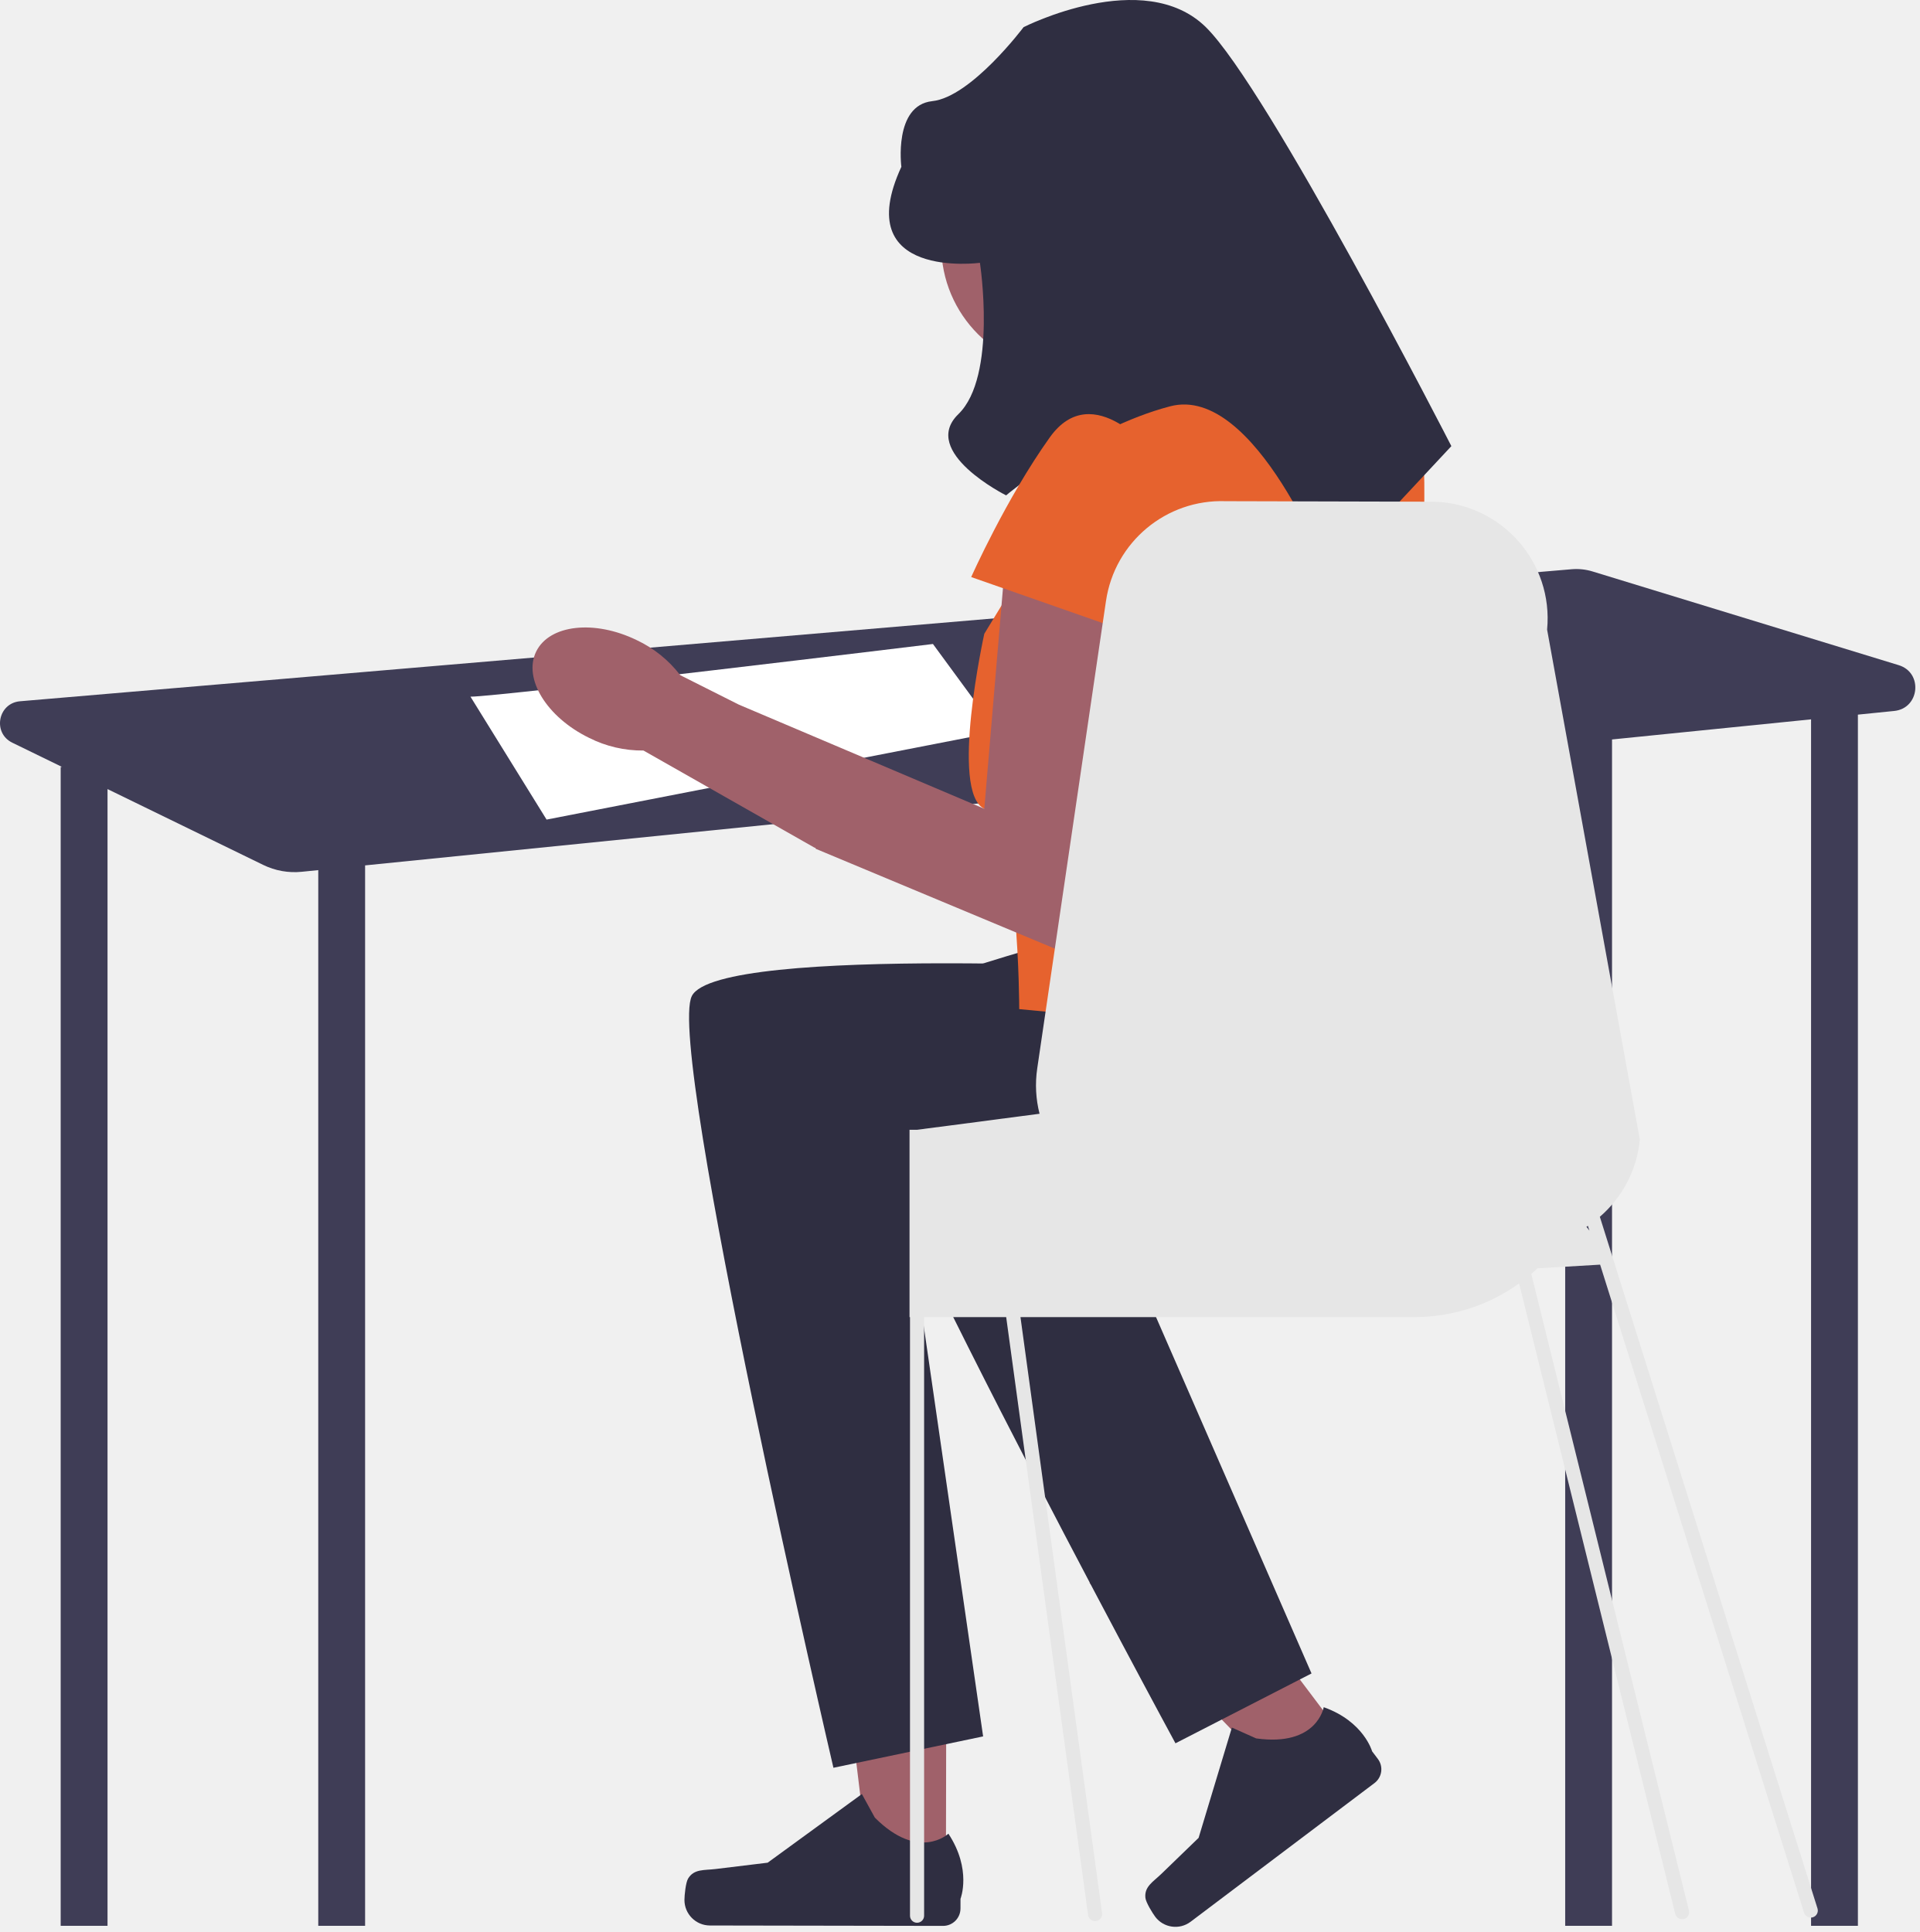
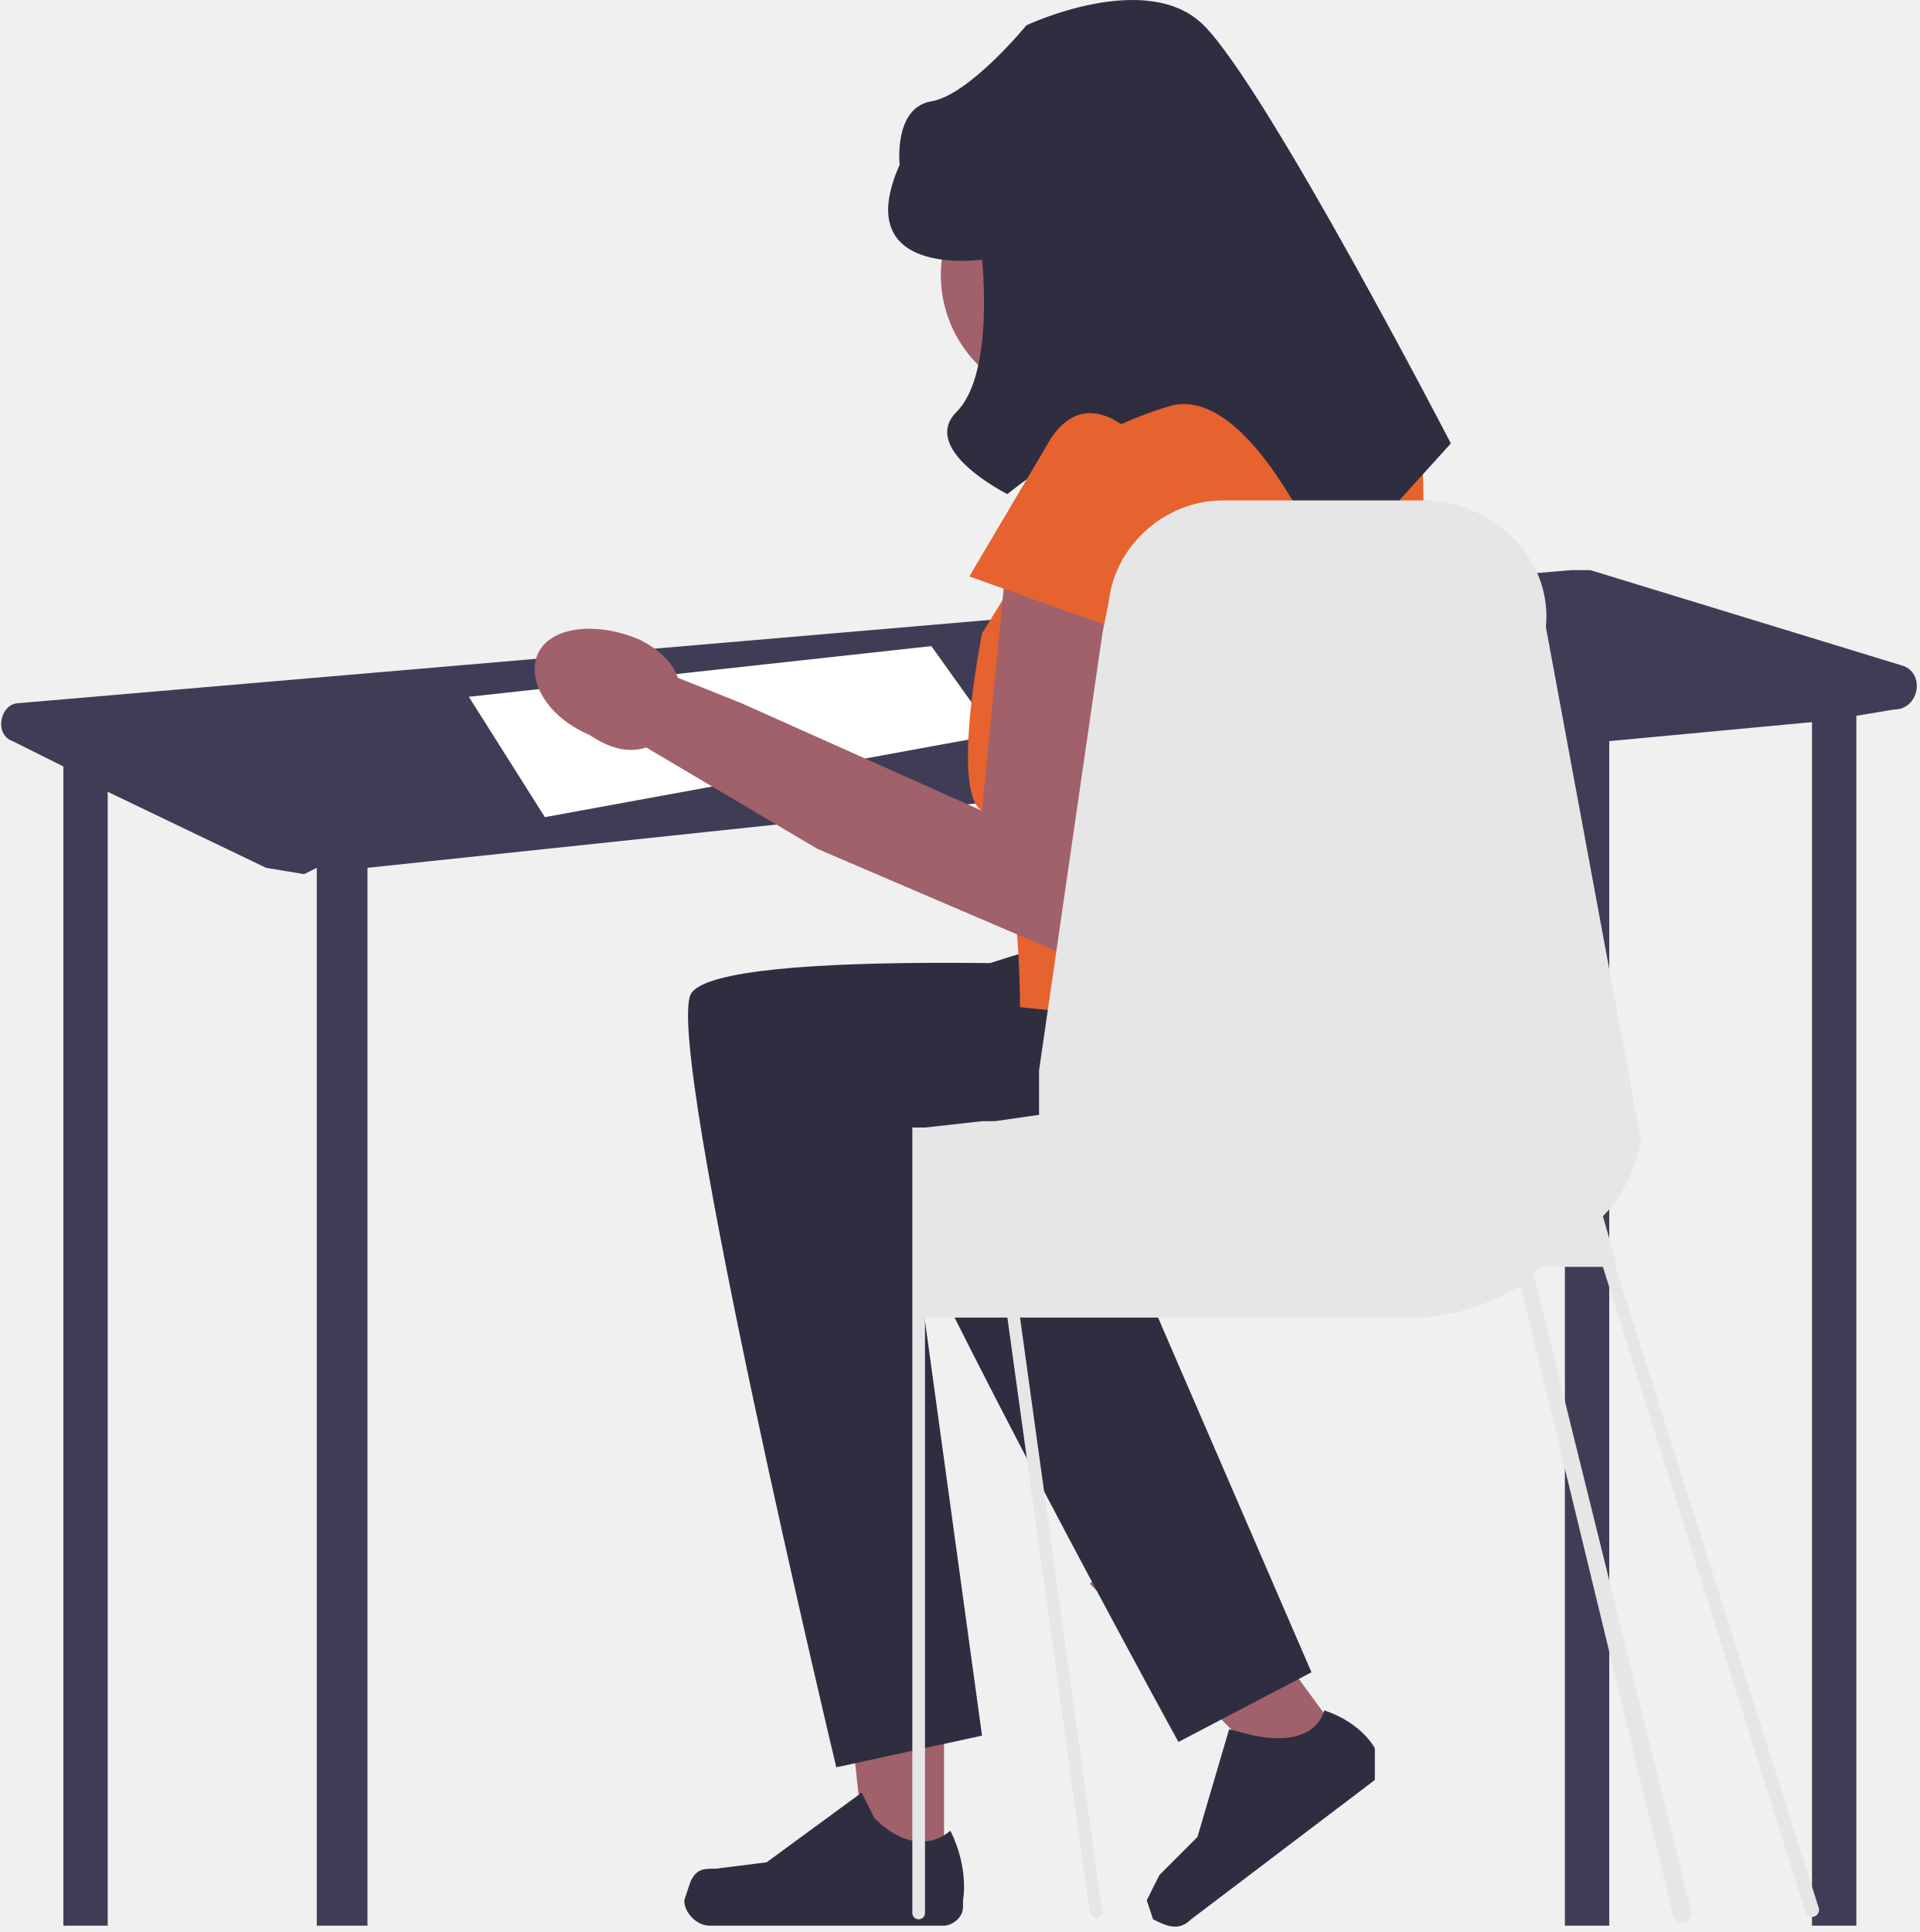
- <svg xmlns="http://www.w3.org/2000/svg" width="303" height="305" viewBox="0 0 303 305" fill="none">
-   <path d="M299.689 105.008L251.368 90.216C250.299 89.889 249.177 89.769 248.064 89.864L3.162 110.707C-0.33 111.004 -1.208 115.714 1.943 117.248L9.787 121.07H9.578V304.022H16.97V124.57L41.556 136.547C43.437 137.464 45.536 137.838 47.618 137.627L50.234 137.363V304.022H57.626V136.617L247.046 117.483V304.022H254.438V116.737L285.854 113.563V304.022H293.246V112.817L298.977 112.238C303.001 111.831 303.556 106.192 299.689 105.008Z" fill="#3F3D56" />
-   <path d="M74.258 109.982C78.878 109.982 147.254 101.666 147.254 101.666L157.418 115.526L86.27 129.386L74.258 109.982Z" fill="white" />
-   <path d="M149.301 296.917L137.422 296.895L131.85 251.064L149.383 251.096L149.301 296.917Z" fill="#A0616A" />
-   <path d="M108.602 296.577C108.231 297.2 108.032 299.21 108.031 299.934C108.027 302.161 109.829 303.969 112.056 303.973L148.845 304.036C150.364 304.039 151.598 302.81 151.6 301.29L151.603 299.759C151.603 299.759 153.431 295.158 149.693 289.478C149.693 289.478 145.029 293.913 138.082 286.942L136.037 283.221L121.164 294.059L112.929 295.059C111.127 295.277 109.531 295.018 108.602 296.577Z" fill="#2F2E41" />
-   <path d="M213.06 275.605L203.687 282.674L171.958 249.887L185.791 239.453L213.06 275.605Z" fill="#A0616A" />
-   <path d="M180.789 299.615C180.868 300.327 181.911 302.029 182.342 302.601C183.667 304.357 186.165 304.707 187.922 303.382L216.947 281.487C218.145 280.583 218.384 278.878 217.48 277.68L216.568 276.471C216.568 276.471 215.264 271.756 208.931 269.51C208.931 269.51 207.901 275.786 198.27 274.438L194.439 272.726L189.185 290.137L183.293 295.837C182.004 297.084 180.591 297.832 180.789 299.615Z" fill="#2F2E41" />
-   <path d="M188.232 38.74C188.232 49.695 179.352 58.575 168.397 58.575C157.442 58.575 148.562 49.695 148.562 38.74C148.562 27.785 157.442 18.904 168.397 18.904C179.352 18.904 188.232 27.785 188.232 38.74Z" fill="#A0616A" />
-   <path d="M186.364 153.107C186.364 153.107 113.332 148.973 109.198 157.241C105.064 165.508 131.546 279.074 131.546 279.074L155.173 274.122L143.647 194.446C143.647 194.446 204.59 210.586 212.858 191.294C221.126 172.003 218.746 164.819 218.746 164.819L186.364 153.107Z" fill="#2F2E41" />
-   <path d="M205.075 139.229C205.075 139.229 133.551 154.561 131.752 163.628C129.952 172.695 185.533 275.21 185.533 275.21L207.008 264.184L174.816 190.395C174.816 190.395 237.858 189.838 240.728 169.047C243.598 148.256 239.402 141.958 239.402 141.958L205.075 139.229Z" fill="#2F2E41" />
-   <path d="M213.234 61.472H178.871L155.359 100.055C155.359 100.055 149.848 124.989 155.359 127.679C160.871 130.37 160.871 159.307 160.871 159.307L218.746 164.819C218.746 164.819 227.013 78.008 224.257 69.74C221.501 61.472 213.234 61.472 213.234 61.472Z" fill="#E6622E" />
-   <path d="M158.804 86.965L155.359 127.679L116.612 111.235L107.364 106.584C105.553 104.222 103.202 102.328 100.509 101.061C93.812 97.797 86.701 98.606 84.625 102.866C82.548 107.127 86.292 113.226 92.988 116.488C95.646 117.829 98.587 118.513 101.564 118.484L128.622 133.852L128.654 133.792L128.774 134.006L171.206 151.729L180.969 98.279L158.804 86.965Z" fill="#A0616A" />
-   <path d="M154.67 41.492C154.67 41.492 134.001 44.248 142.269 26.334C142.269 26.334 141.008 16.623 147.15 15.967C153.292 15.311 161.56 4.287 161.56 4.287C161.56 4.287 180.515 -5.359 190.329 4.287C200.143 13.933 229.08 70.429 229.08 70.429L209.789 91.099C209.789 91.099 198.191 60.61 184.698 64.141C171.206 67.673 158.804 78.203 158.804 78.203C158.804 78.203 145.111 71.351 151.269 65.378C157.426 59.405 154.67 41.492 154.67 41.492Z" fill="#2F2E41" />
-   <path d="M182.23 71.807C182.23 71.807 172.584 59.405 165.694 69.051C158.804 78.697 153.292 91.099 153.292 91.099L180.852 100.744L182.23 71.807Z" fill="#E6622E" />
-   <path d="M286.868 301.279L254.849 199.509L254.854 199.509H254.928L254.798 199.342L254.795 199.339L252.515 192.09L252.516 192.089C255.99 189.095 258.356 184.817 258.827 179.892L244.191 99.393C245.198 88.823 237.094 79.583 226.478 79.204L193.454 79.121C184.066 78.788 175.935 85.57 174.568 94.866L173.838 99.8L163.72 168.628C163.35 171.105 163.498 173.544 164.08 175.826L156.799 176.778L154.591 177.074L145.859 178.21L145.831 178.22L144.741 178.358H143.558V207.926H143.632V302.433C143.632 303.042 144.131 303.541 144.741 303.541C145.36 303.541 145.859 303.042 145.859 302.433V207.926H158.813L171.74 302.322C171.823 302.876 172.294 303.283 172.849 303.283C172.895 303.283 172.951 303.283 172.997 303.273C173.607 303.19 174.032 302.627 173.948 302.017L161.068 207.926H223.225C229.397 207.926 235.116 205.968 239.773 202.614L264.417 302.149C264.545 302.652 264.998 302.987 265.495 302.987C265.586 302.987 265.678 302.976 265.77 302.953C266.366 302.801 266.726 302.195 266.575 301.6L241.692 201.103C242.023 200.827 242.354 200.533 242.666 200.229L252.559 199.647L284.745 301.947C284.894 302.422 285.333 302.727 285.806 302.727C285.917 302.727 286.029 302.71 286.14 302.675C286.727 302.49 287.053 301.865 286.868 301.279ZM250.4 193.669C250.483 193.623 250.557 193.567 250.631 193.521L250.869 194.276L250.4 193.669Z" fill="#E6E6E6" />
+ <svg xmlns="http://www.w3.org/2000/svg" width="303" height="305" fill="none">
+   <path fill="#3F3D56" d="m300 105-49-15h-3L3 111c-3 0-4 5-1 6l8 4v183h7V125l25 12 6 1 2-1v167h8V137l189-20v187h7V117l32-3v190h7V113l6-1c4 0 5-6 1-7Z" />
+   <path fill="#fff" d="m74 110 73-8 10 14-71 13-12-19Z" />
+   <path fill="#A0616A" d="M149 297h-12l-5-46h17v46Z" />
+   <path fill="#2F2E41" d="m109 297-1 3c0 2 2 4 4 4h37c1 0 3-1 3-3v-1s1-5-2-11c0 0-5 5-12-2l-2-4-15 11-8 1c-2 0-3 0-4 2Z" />
+   <path fill="#A0616A" d="m213 276-9 7-32-33 14-11 27 37Z" />
+   <path fill="#2F2E41" d="m181 300 1 3c2 1 4 2 6 0l29-22v-5s-2-4-8-6c0 0-1 6-11 4l-4-1-5 17-6 6-2 4Z" />
+   <path fill="#A0616A" d="M188 39a20 20 0 1 1-39 0 20 20 0 0 1 39 0Z" />
+   <path fill="#2F2E41" d="M186 153s-73-4-77 4c-4 9 23 122 23 122l23-5-11-80s61 17 69-3c8-19 6-26 6-26l-33-12Z" />
+   <path fill="#2F2E41" d="M205 139s-71 16-73 25 54 111 54 111l21-11-32-74s63 0 66-21-2-27-2-27l-34-3Z" />
+   <path fill="#E6622E" d="M213 61h-34l-24 39s-5 25 0 28c6 2 6 31 6 31l58 6s8-87 5-95c-2-9-11-9-11-9Z" />
+   <path fill="#A0616A" d="m159 87-4 41-38-17-10-4c-1-3-4-5-6-6-7-3-14-2-16 2s1 10 8 13c3 2 6 3 9 2l27 16 42 18 10-54-22-11Z" />
+   <path fill="#2F2E41" d="M155 41s-21 3-13-15c0 0-1-9 5-10s15-12 15-12 19-9 28 0c10 10 39 66 39 66l-19 21s-12-30-25-27c-14 4-26 14-26 14s-14-7-8-13 4-24 4-24Z" />
+   <path fill="#E6622E" d="M182 72s-9-13-16-3l-13 22 28 10 1-29Z" />
+   <path fill="#E6E6E6" d="m287 301-32-101v-1l-2-7c3-3 5-7 6-12l-15-81c1-10-7-19-18-20h-33c-9 0-17 7-18 16l-1 5-10 69v7l-7 1h-2l-9 1h-2v124a1 1 0 0 0 2 0v-94h13l13 94 1 1 1-1-13-94h62c6 0 12-2 17-5l24 99a1 1 0 0 0 3 0l-25-101 1-1h10l32 102a1 1 0 1 0 2-1Zm-37-107h1-1Z" />
</svg>
